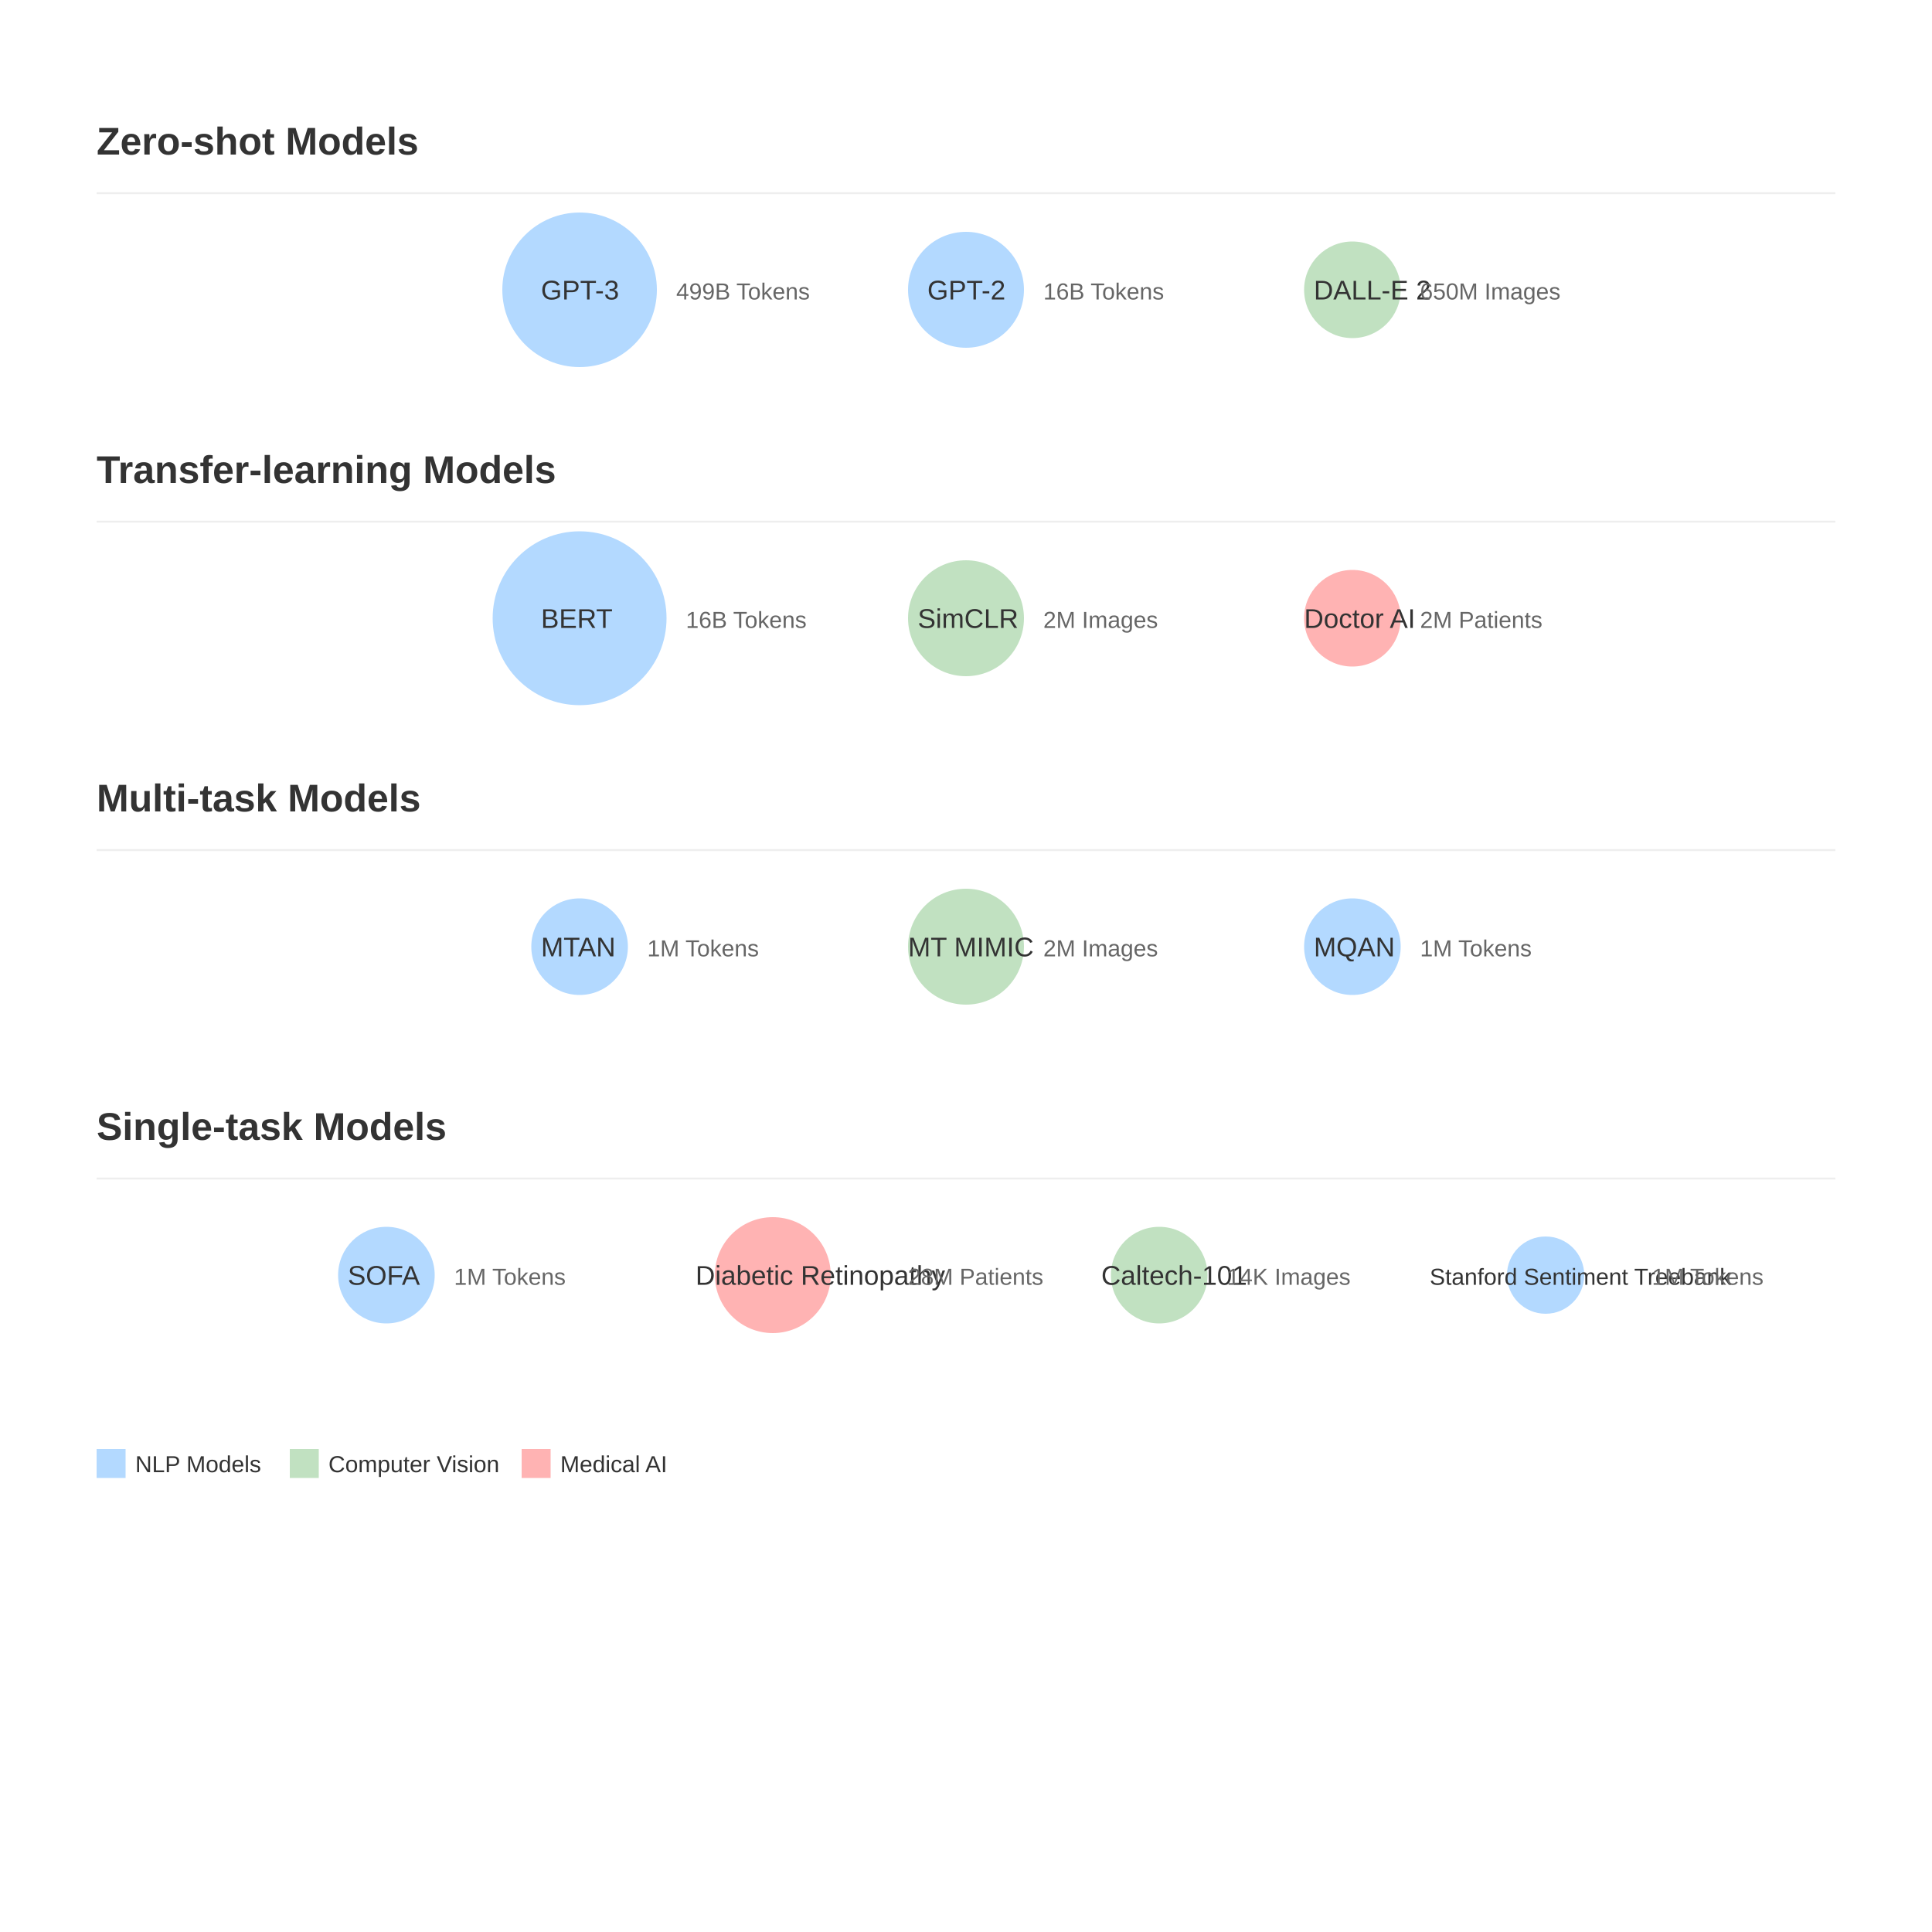
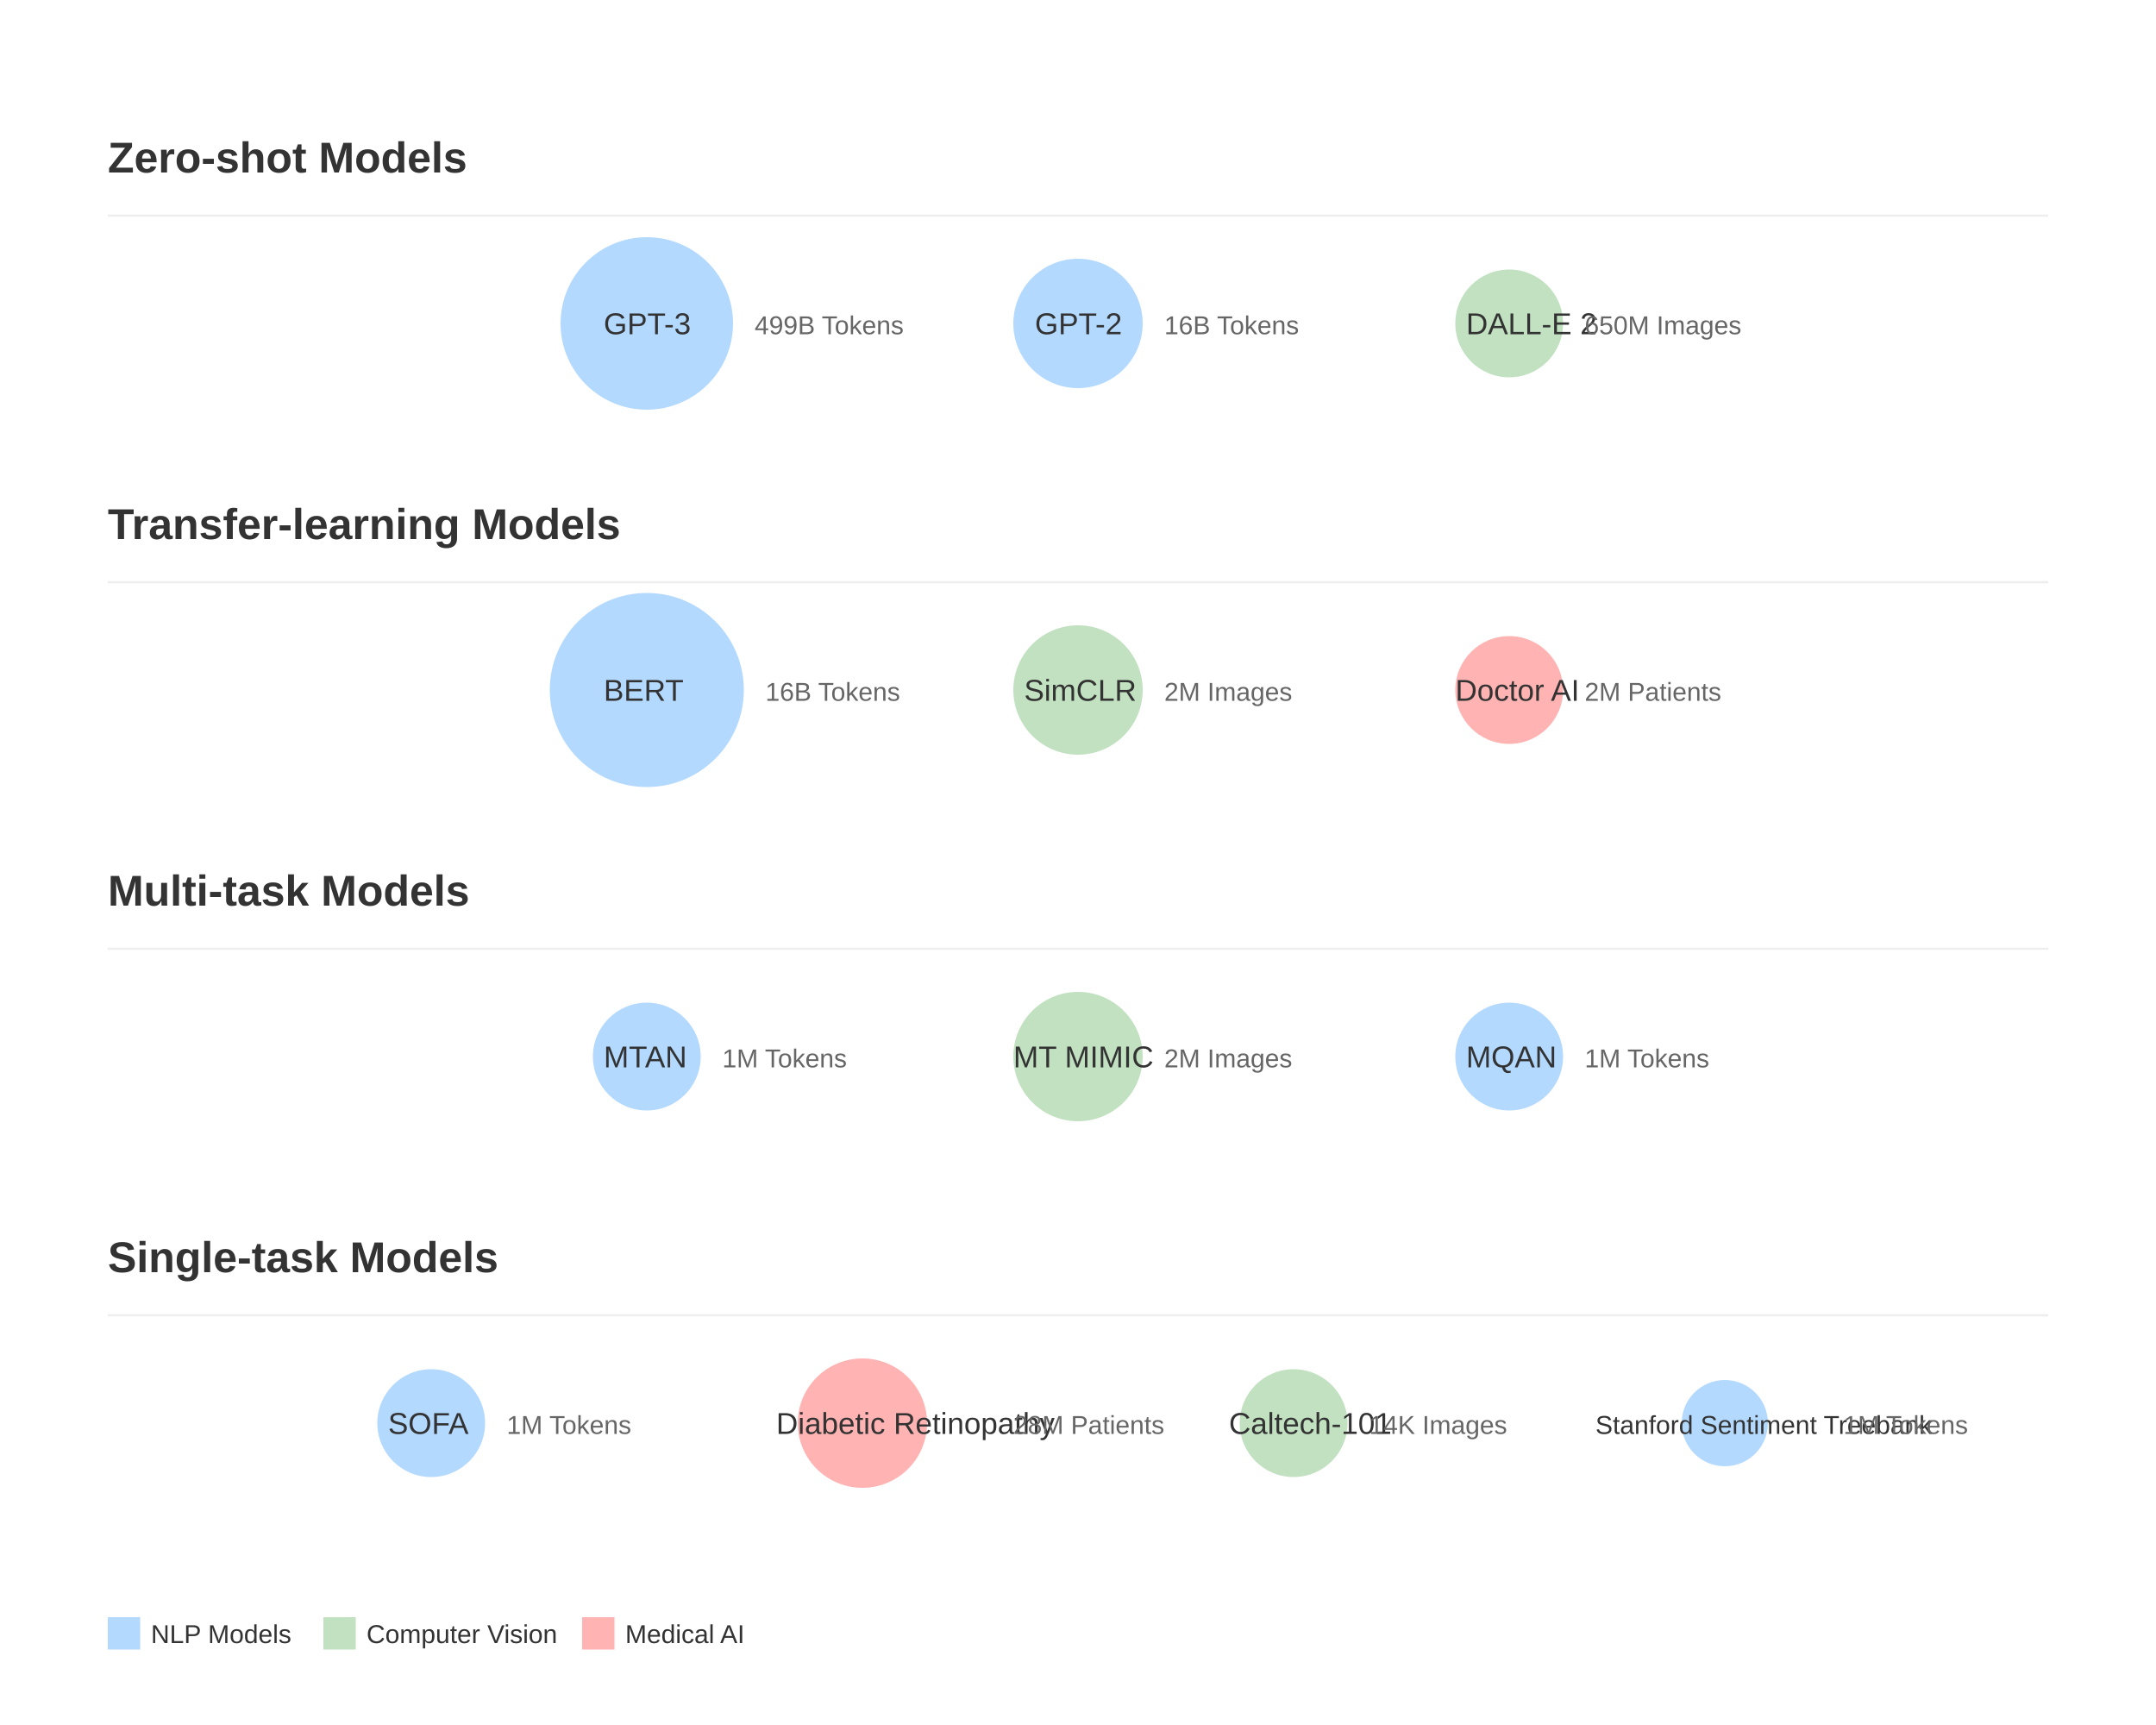
- <svg xmlns="http://www.w3.org/2000/svg" viewBox="0 0 1000 1000">
+ <svg xmlns="http://www.w3.org/2000/svg" viewBox="0 0 1000 800">
  <rect width="1000" height="1000" fill="#ffffff" />
  <text x="50" y="80" font-family="Arial" font-size="20" font-weight="bold" fill="#333">Zero-shot Models</text>
  <text x="50" y="250" font-family="Arial" font-size="20" font-weight="bold" fill="#333">Transfer-learning Models</text>
  <text x="50" y="420" font-family="Arial" font-size="20" font-weight="bold" fill="#333">Multi-task Models</text>
  <text x="50" y="590" font-family="Arial" font-size="20" font-weight="bold" fill="#333">Single-task Models</text>
  <line x1="50" y1="100" x2="950" y2="100" stroke="#eee" stroke-width="1" />
  <circle cx="300" cy="150" r="40" fill="#B3D9FF" />
  <text x="280" y="155" font-family="Arial" font-size="14" fill="#333">GPT-3</text>
  <text x="350" y="155" font-family="Arial" font-size="12" fill="#666">499B Tokens</text>
  <circle cx="500" cy="150" r="30" fill="#B3D9FF" />
  <text x="480" y="155" font-family="Arial" font-size="14" fill="#333">GPT-2</text>
  <text x="540" y="155" font-family="Arial" font-size="12" fill="#666">16B Tokens</text>
  <circle cx="700" cy="150" r="25" fill="#C1E1C1" />
  <text x="680" y="155" font-family="Arial" font-size="14" fill="#333">DALL-E 2</text>
  <text x="735" y="155" font-family="Arial" font-size="12" fill="#666">650M Images</text>
  <line x1="50" y1="270" x2="950" y2="270" stroke="#eee" stroke-width="1" />
  <circle cx="300" cy="320" r="45" fill="#B3D9FF" />
  <text x="280" y="325" font-family="Arial" font-size="14" fill="#333">BERT</text>
  <text x="355" y="325" font-family="Arial" font-size="12" fill="#666">16B Tokens</text>
  <circle cx="500" cy="320" r="30" fill="#C1E1C1" />
  <text x="475" y="325" font-family="Arial" font-size="14" fill="#333">SimCLR</text>
  <text x="540" y="325" font-family="Arial" font-size="12" fill="#666">2M Images</text>
  <circle cx="700" cy="320" r="25" fill="#FFB3B3" />
  <text x="675" y="325" font-family="Arial" font-size="14" fill="#333">Doctor AI</text>
  <text x="735" y="325" font-family="Arial" font-size="12" fill="#666">2M Patients</text>
  <line x1="50" y1="440" x2="950" y2="440" stroke="#eee" stroke-width="1" />
  <circle cx="300" cy="490" r="25" fill="#B3D9FF" />
  <text x="280" y="495" font-family="Arial" font-size="14" fill="#333">MTAN</text>
  <text x="335" y="495" font-family="Arial" font-size="12" fill="#666">1M Tokens</text>
  <circle cx="500" cy="490" r="30" fill="#C1E1C1" />
  <text x="470" y="495" font-family="Arial" font-size="14" fill="#333">MT MIMIC</text>
  <text x="540" y="495" font-family="Arial" font-size="12" fill="#666">2M Images</text>
  <circle cx="700" cy="490" r="25" fill="#B3D9FF" />
  <text x="680" y="495" font-family="Arial" font-size="14" fill="#333">MQAN</text>
  <text x="735" y="495" font-family="Arial" font-size="12" fill="#666">1M Tokens</text>
  <line x1="50" y1="610" x2="950" y2="610" stroke="#eee" stroke-width="1" />
  <circle cx="200" cy="660" r="25" fill="#B3D9FF" />
  <text x="180" y="665" font-family="Arial" font-size="14" fill="#333">SOFA</text>
  <text x="235" y="665" font-family="Arial" font-size="12" fill="#666">1M Tokens</text>
  <circle cx="400" cy="660" r="30" fill="#FFB3B3" />
  <text x="360" y="665" font-family="Arial" font-size="14" fill="#333">Diabetic Retinopathy</text>
  <text x="470" y="665" font-family="Arial" font-size="12" fill="#666">28M Patients</text>
  <circle cx="600" cy="660" r="25" fill="#C1E1C1" />
  <text x="570" y="665" font-family="Arial" font-size="14" fill="#333">Caltech-101</text>
  <text x="635" y="665" font-family="Arial" font-size="12" fill="#666">14K Images</text>
  <circle cx="800" cy="660" r="20" fill="#B3D9FF" />
  <text x="740" y="665" font-family="Arial" font-size="12" fill="#333">Stanford Sentiment Treebank</text>
  <text x="855" y="665" font-family="Arial" font-size="12" fill="#666">1M Tokens</text>
  <rect x="50" y="750" width="15" height="15" fill="#B3D9FF" />
  <text x="70" y="762" font-family="Arial" font-size="12" fill="#333">NLP Models</text>
  <rect x="150" y="750" width="15" height="15" fill="#C1E1C1" />
  <text x="170" y="762" font-family="Arial" font-size="12" fill="#333">Computer Vision</text>
  <rect x="270" y="750" width="15" height="15" fill="#FFB3B3" />
  <text x="290" y="762" font-family="Arial" font-size="12" fill="#333">Medical AI</text>
</svg>
